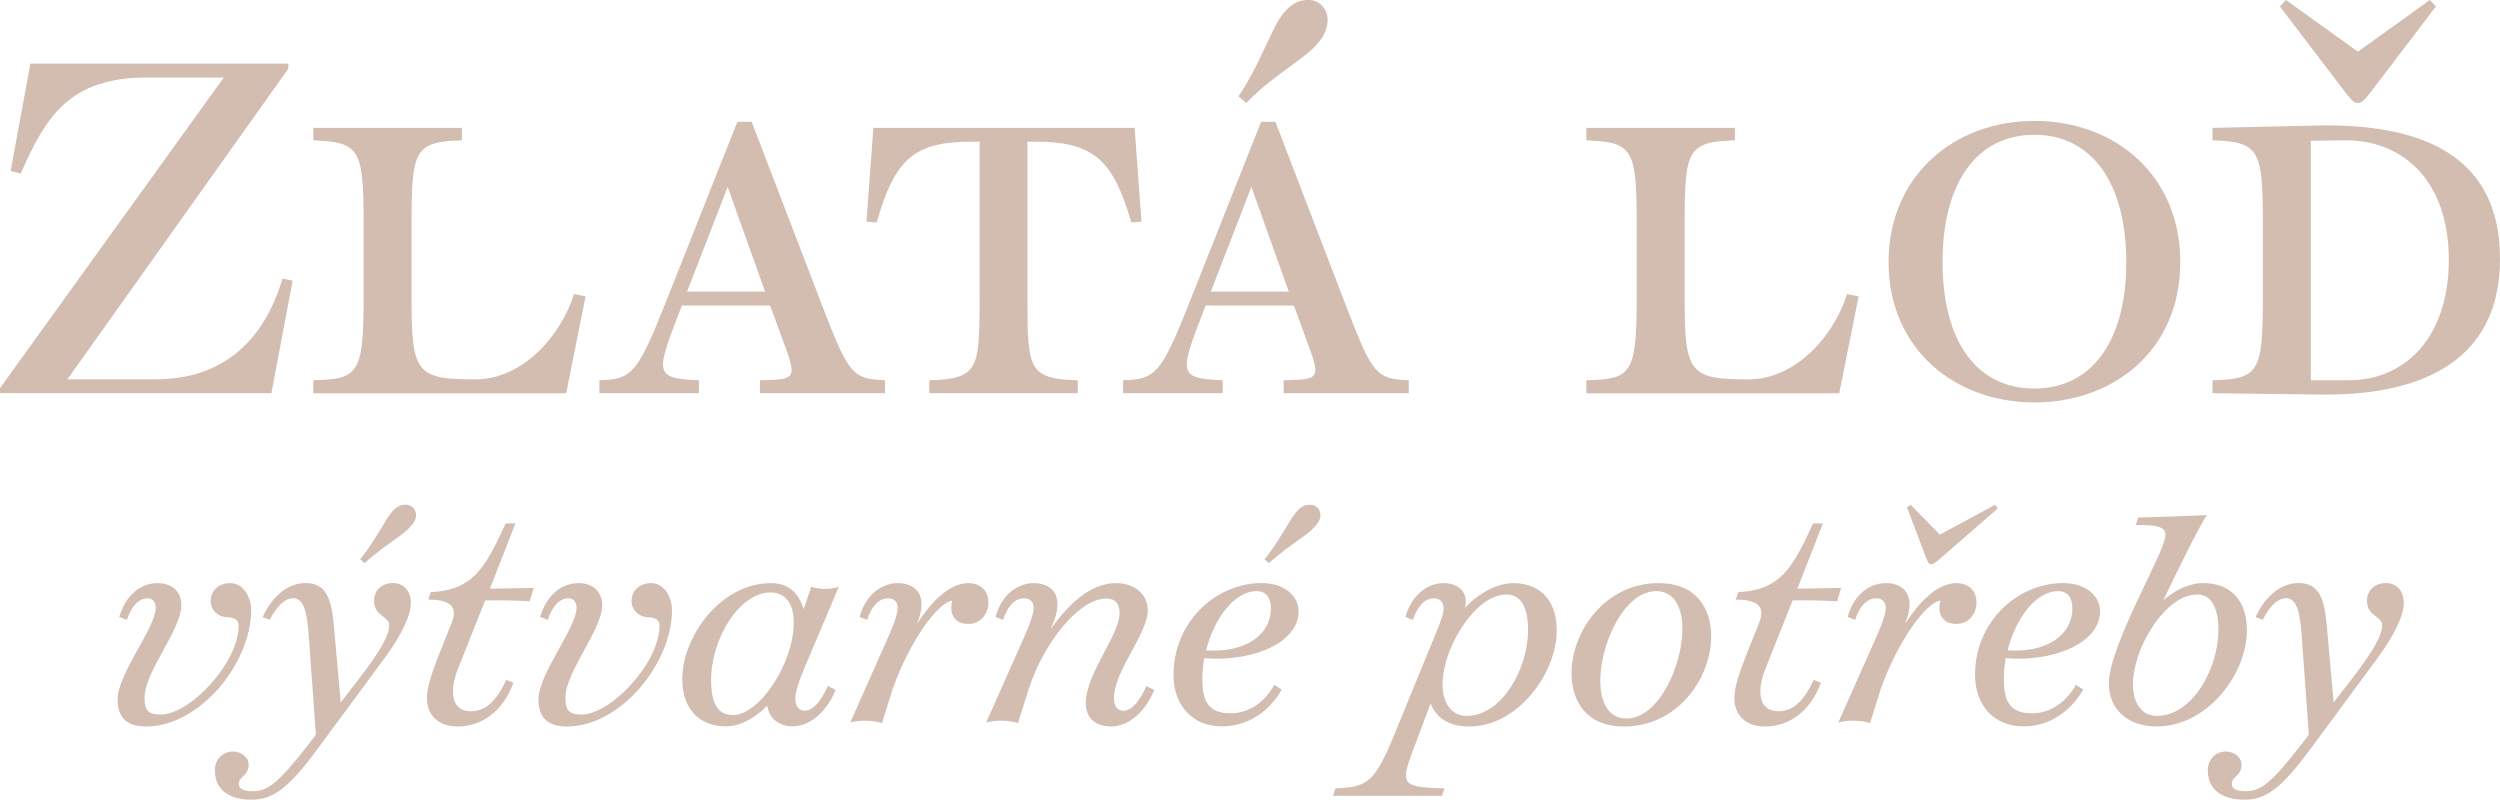
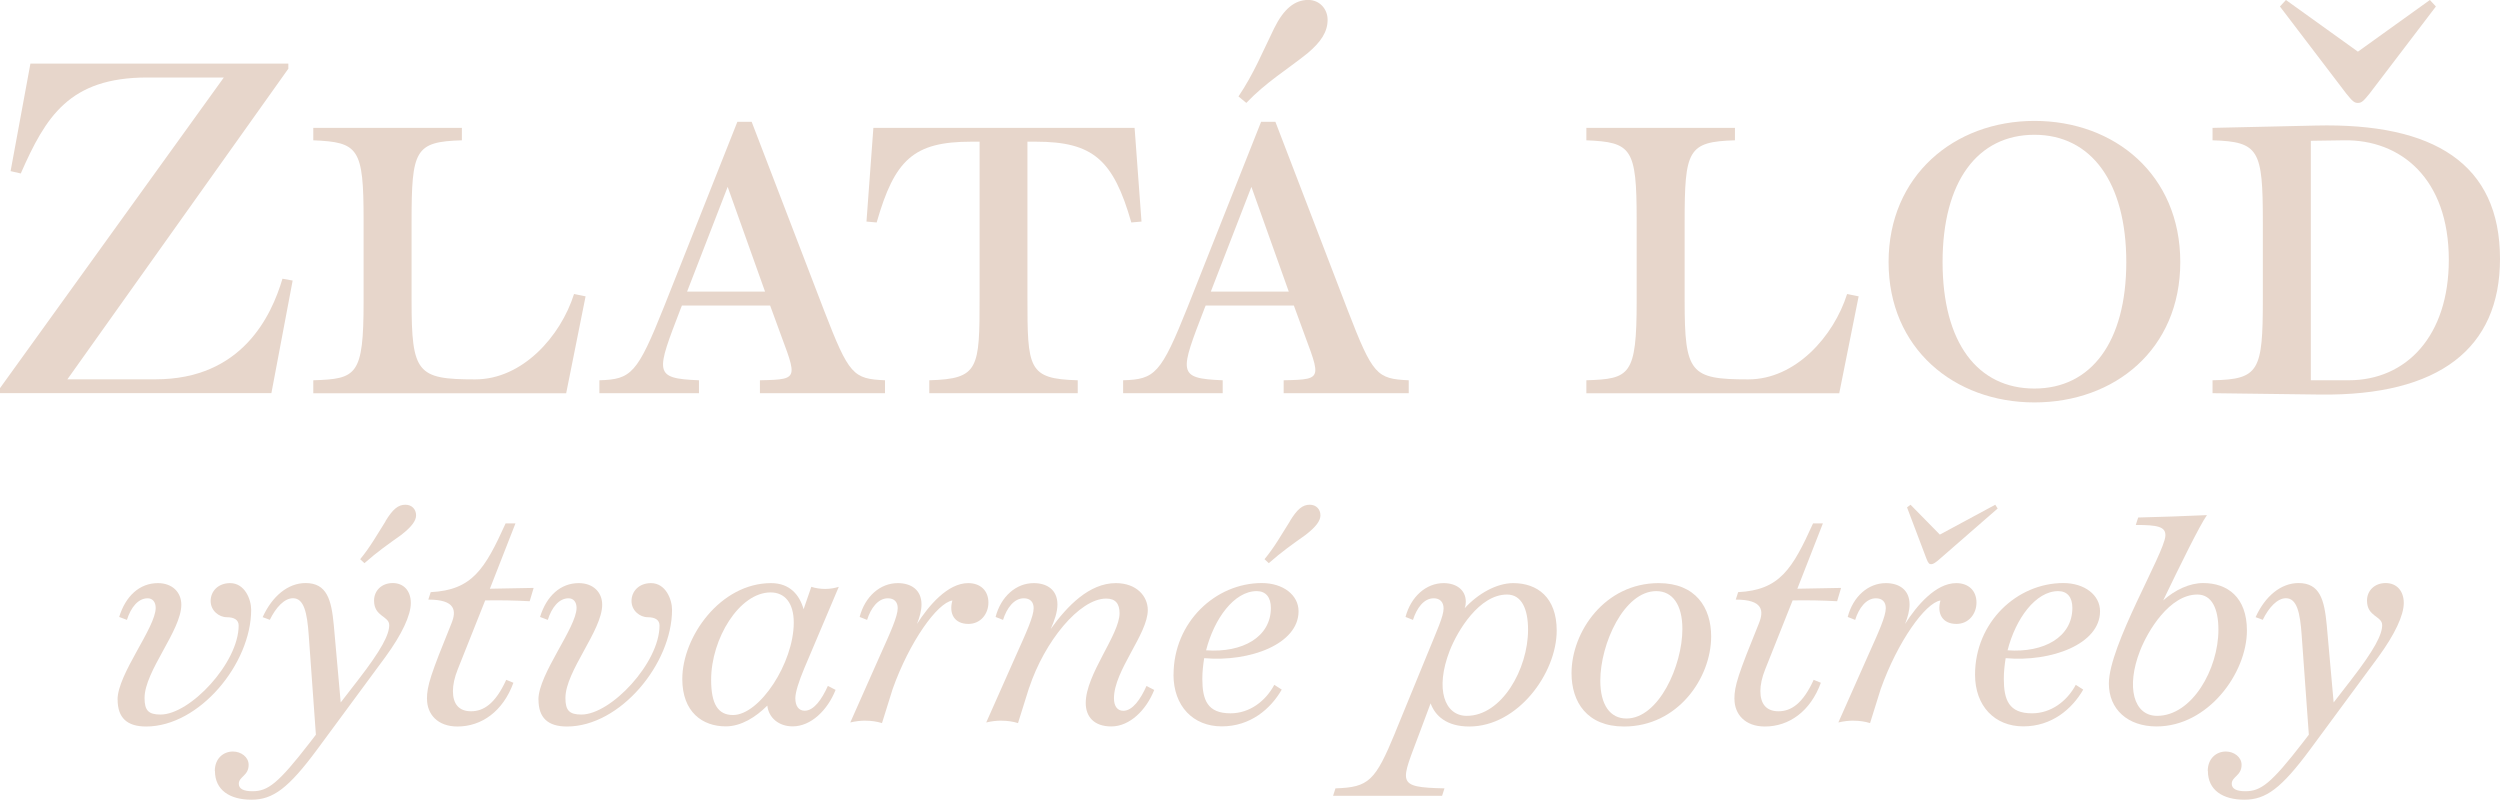
<svg xmlns="http://www.w3.org/2000/svg" id="Vrstva_1" viewBox="0 0 365.79 117.03">
  <defs>
-     <style>.cls-1{fill:#d2bdb0;stroke-width:0px;}</style>
+     <style>.cls-1{fill:#e7d6cb;stroke-width:0px;}</style>
  </defs>
  <path class="cls-1" d="M0,57.53v-.74L32.75,11.34h-11.21c-11.41,0-14.85,5.74-18.5,14.04l-1.49-.34,2.9-15.73h37.74v.74L9.86,55.5h12.9c12.63,0,16.95-9.25,18.57-14.72l1.49.27-3.11,16.47H0Z" />
  <path class="cls-1" d="M45.84,57.53v-1.89c6.35-.2,7.36-.67,7.36-11.55v-11.95c0-10.46-.74-11.34-7.36-11.61v-1.82h21.74v1.82c-6.89.2-7.36,1.42-7.36,11.95v11.55c0,10.53.81,11.48,9.25,11.48h.07c6.89,0,12.49-6.28,14.45-12.49l1.69.34-2.84,14.18h-37Z" />
  <path class="cls-1" d="M87.7,57.53v-1.89c4.66-.13,5.54-.95,9.45-10.74l10.74-27.08h2.09l10.6,27.62c3.65,9.45,4.25,9.99,8.91,10.2v1.89h-18.3v-1.89c6.35-.13,5.33-.2,1.96-9.66l-.47-1.28h-12.9l-.14.34c-3.65,9.52-4.12,10.33,2.63,10.6v1.89h-14.58ZM111.94,42.67l-5.47-15.33-5.94,15.33h11.41Z" />
  <path class="cls-1" d="M135.97,57.53v-1.89c7.29-.2,7.36-1.69,7.36-12.22v-22.69h-1.22c-8.44,0-11.21,2.63-13.84,11.82l-1.49-.13,1.01-13.71h38.22l1.01,13.71-1.49.13c-2.63-9.18-5.6-11.82-13.98-11.82h-1.22v22.69c0,10.53.07,12.02,7.36,12.22v1.89h-21.74Z" />
  <path class="cls-1" d="M164.33,57.53v-1.89c4.66-.13,5.54-.95,9.45-10.74l10.74-27.08h2.09l10.6,27.62c3.65,9.45,4.25,9.99,8.91,10.2v1.89h-18.3v-1.89c6.35-.13,5.33-.2,1.96-9.66l-.47-1.28h-12.9l-.14.34c-3.65,9.52-4.12,10.33,2.63,10.6v1.89h-14.58ZM188.57,42.67l-5.47-15.33-5.94,15.33h11.41ZM182.36,15.06l-1.15-.95c2.23-3.31,3.51-6.48,5.2-9.93,1.42-2.9,3.04-4.19,5-4.19,1.69,0,2.84,1.35,2.84,2.9,0,1.76-.95,3.24-2.97,4.93-3.04,2.43-6.01,4.19-8.91,7.22Z" />
  <path class="cls-1" d="M232.11,57.53v-1.89c6.35-.2,7.36-.67,7.36-11.55v-11.95c0-10.46-.74-11.34-7.36-11.61v-1.82h21.74v1.82c-6.89.2-7.36,1.42-7.36,11.95v11.55c0,10.53.81,11.48,9.25,11.48h.07c6.89,0,12.49-6.28,14.45-12.49l1.69.34-2.84,14.18h-37Z" />
  <path class="cls-1" d="M297.67,58.88c-11.75,0-21.34-7.9-21.34-20.53s9.59-20.66,21.34-20.66,21.34,7.9,21.34,20.66-9.59,20.53-21.34,20.53ZM297.67,56.85c8.3,0,13.44-6.82,13.44-18.5s-5.13-18.63-13.44-18.63-13.44,6.82-13.44,18.63,5.13,18.5,13.44,18.5Z" />
  <path class="cls-1" d="M339.53,57.73l-15.8-.2v-1.89c6.82-.13,7.36-1.35,7.36-11.88v-11.28c0-10.53-.54-11.75-7.36-11.95v-1.82l15.12-.34c17.29-.41,26.94,5.6,26.94,19.51,0,13.1-8.91,20.05-26.27,19.85ZM345,15.06c-.54,0-.81-.27-1.69-1.35l-9.72-12.76.88-.95,10.53,7.56,10.53-7.56.88.95-9.72,12.76c-.88,1.08-1.15,1.35-1.69,1.35ZM338.11,55.64h5.54c8.44,0,14.65-6.48,14.65-17.62,0-11.95-7.09-17.62-15.33-17.49l-4.86.07v35.04Z" />
  <path class="cls-1" d="M17.2,102.36c0-3.74,5.58-10.53,5.58-13.42,0-.82-.43-1.4-1.17-1.4-1.4,0-2.46,1.33-3.04,3.16l-1.13-.43c.94-3.08,3-4.95,5.66-4.95,2.11,0,3.43,1.33,3.43,3.16,0,3.78-5.38,9.71-5.38,13.65,0,1.83.58,2.42,2.34,2.42,4.33,0,11.43-7.57,11.43-13.03,0-.82-.66-1.21-1.72-1.21-1.17,0-2.38-.97-2.38-2.38s1.09-2.61,2.85-2.61c2.15,0,3.08,2.38,3.08,3.9,0,7.88-7.57,17.08-15.37,17.08-2.81,0-4.17-1.29-4.17-3.94Z" />
  <path class="cls-1" d="M31.43,112.81c0-1.83,1.25-2.85,2.65-2.85,1.21,0,2.3.82,2.3,1.95,0,1.6-1.44,1.72-1.44,2.77,0,.74.7,1.09,1.99,1.09,2.26,0,3.74-1.09,8.39-7.1l.9-1.17-1.05-14.59c-.23-3.28-.7-5.38-2.3-5.38-1.25,0-2.5,1.33-3.39,3.16l-1.05-.39c1.4-3.08,3.71-4.99,6.28-4.99,3.12,0,3.78,2.42,4.13,6.16l1.01,11.31,2.54-3.28c3.47-4.48,4.56-6.67,4.56-8.03s-2.22-1.21-2.22-3.59c0-1.48,1.13-2.57,2.73-2.57s2.65,1.13,2.65,2.92-1.29,4.56-3.71,7.88l-9.98,13.53c-4.21,5.69-6.47,7.37-9.63,7.37s-5.34-1.4-5.34-4.21ZM56.39,76.27c1.09-1.79,1.87-2.42,2.93-2.42.94,0,1.56.66,1.56,1.56,0,.74-.59,1.64-2.22,2.89-1.87,1.33-3.43,2.42-5.34,4.1l-.62-.58c1.48-1.79,2.5-3.63,3.71-5.54Z" />
  <path class="cls-1" d="M62.47,102.28c0-1.95.55-3.59,3.59-11.08.74-1.83.62-3.47-3.39-3.47l.35-1.09c6.08-.31,7.92-3.35,10.96-10.06h1.44l-3.74,9.56c2.15-.04,4.25-.08,6.4-.12l-.58,1.95c-2.15-.12-4.33-.16-6.51-.12l-4.02,10.1c-.47,1.17-.7,2.26-.7,3.16,0,1.83.82,2.96,2.65,2.96s3.55-1.09,5.15-4.6l1.05.43c-1.52,4.17-4.64,6.4-8.19,6.4-2.93,0-4.45-1.83-4.45-4.02Z" />
  <path class="cls-1" d="M78.78,102.36c0-3.74,5.58-10.53,5.58-13.42,0-.82-.43-1.4-1.17-1.4-1.4,0-2.46,1.33-3.04,3.16l-1.13-.43c.94-3.08,3-4.95,5.66-4.95,2.11,0,3.43,1.33,3.43,3.16,0,3.78-5.38,9.71-5.38,13.65,0,1.83.58,2.42,2.34,2.42,4.33,0,11.43-7.57,11.43-13.03,0-.82-.66-1.21-1.72-1.21-1.17,0-2.38-.97-2.38-2.38s1.09-2.61,2.85-2.61c2.15,0,3.08,2.38,3.08,3.9,0,7.88-7.57,17.08-15.37,17.08-2.81,0-4.17-1.29-4.17-3.94Z" />
  <path class="cls-1" d="M99.83,99.36c0-6.2,5.58-14.04,12.99-14.04,2.77,0,4.17,1.75,4.76,3.82l1.13-3.28c.58.2,1.33.31,2.03.31s1.4-.12,1.99-.31l-5.07,11.97c-.78,1.87-1.29,3.47-1.29,4.33,0,1.17.51,1.83,1.37,1.83,1.33,0,2.5-1.64,3.39-3.63l1.13.58c-1.17,2.96-3.59,5.34-6.28,5.34-2.03,0-3.51-1.25-3.71-3.04-1.68,1.68-3.82,3.04-6.08,3.04-3.39,0-6.36-2.07-6.36-6.94ZM116.14,91.09c0-2.89-1.33-4.41-3.39-4.41-4.56,0-8.7,6.75-8.7,12.79,0,3.55,1.01,5.15,3.2,5.15,3.9,0,8.89-7.61,8.89-13.53Z" />
  <path class="cls-1" d="M126.67,105.44c-.74,0-1.48.08-2.26.27l4.33-9.75c1.56-3.47,2.61-5.77,2.61-6.98,0-.9-.51-1.44-1.44-1.44-1.44,0-2.5,1.44-3.04,3.16l-1.09-.43c.78-3,3-4.95,5.58-4.95,1.95,0,3.47.98,3.47,3.12,0,.9-.27,1.87-.66,2.85,1.72-2.69,4.49-5.97,7.49-5.97,1.79,0,2.96,1.09,2.96,2.85,0,1.64-1.13,3.12-2.93,3.12-2.03,0-2.89-1.48-2.34-3.43-2.22.35-6.28,6.04-8.74,12.95l-1.56,4.99c-.74-.23-1.56-.35-2.38-.35Z" />
  <path class="cls-1" d="M146.56,105.44c-.74,0-1.48.08-2.26.27l4.33-9.75c1.56-3.47,2.61-5.77,2.61-6.98,0-.9-.51-1.44-1.44-1.44-1.44,0-2.5,1.44-3.04,3.16l-1.09-.43c.78-3,3-4.95,5.58-4.95,1.95,0,3.47.98,3.47,3.12,0,1.13-.43,2.34-.98,3.59,2.42-3.39,5.66-6.71,9.52-6.71,3.08,0,4.68,1.95,4.68,3.94,0,3.51-4.95,8.85-4.95,12.91,0,1.17.51,1.83,1.37,1.83,1.33,0,2.5-1.64,3.39-3.63l1.13.58c-1.17,2.96-3.59,5.34-6.28,5.34-2.54,0-3.74-1.44-3.74-3.43,0-4.21,4.95-9.98,4.95-13.14,0-1.37-.58-2.14-1.95-2.14-3.94,0-9.05,6.32-11.27,13.03v-.04l-1.64,5.23c-.74-.23-1.56-.35-2.38-.35Z" />
  <path class="cls-1" d="M171.71,98.73c0-7.72,6.16-13.42,12.91-13.42,3.12,0,5.38,1.75,5.38,4.13,0,4.8-7.14,7.45-13.81,6.86-.16,1.01-.27,2.03-.27,3,0,3.12.74,5.07,4.13,5.07,2.77,0,5.11-1.76,6.4-4.17l1.09.7c-1.64,2.85-4.6,5.38-8.78,5.38s-7.06-2.96-7.06-7.57ZM176.47,95.15c5.34.39,9.48-1.95,9.48-6.2,0-1.56-.74-2.46-2.07-2.46-3.31,0-6.24,4.06-7.41,8.66ZM188.72,76.27c1.09-1.79,1.87-2.42,2.92-2.42.94,0,1.56.66,1.56,1.56,0,.74-.58,1.64-2.22,2.89-1.87,1.33-3.43,2.42-5.34,4.1l-.62-.58c1.48-1.79,2.5-3.63,3.71-5.54Z" />
  <path class="cls-1" d="M204.16,107.12l4.64-11.31c1.44-3.55,2.42-5.62,2.42-6.79,0-.94-.55-1.48-1.44-1.48-1.48,0-2.5,1.48-3.04,3.16l-1.09-.43c.78-2.96,3-4.95,5.58-4.95,1.79,0,3.24.94,3.24,2.73,0,.27-.04.58-.16.94,1.95-2.14,4.68-3.67,7.1-3.67,3.51,0,6.36,2.07,6.36,6.94,0,6.24-5.69,14.04-12.79,14.04-3.32,0-4.99-1.56-5.66-3.39l-1.56,4.17c-2.77,7.49-3.71,8.11,3.59,8.27l-.35,1.09h-15.95l.35-1.09c4.88-.16,5.81-1.05,8.77-8.23ZM223.58,92.14c0-3.04-.94-5.15-3.08-5.15-4.06,0-7.25,5.3-8.39,8.23-2.18,5.62-.74,9.52,2.5,9.52,5.11,0,8.97-6.83,8.97-12.6Z" />
  <path class="cls-1" d="M229.94,98.5c0-6.08,4.88-13.18,12.75-13.18,5.42,0,7.68,3.59,7.68,7.8,0,6.08-4.88,13.18-12.75,13.18-5.42,0-7.68-3.59-7.68-7.8ZM246.16,92.03c0-3.55-1.44-5.54-3.82-5.54-4.72,0-8.19,7.72-8.19,13.1,0,3.55,1.44,5.54,3.82,5.54,4.72,0,8.19-7.72,8.19-13.1Z" />
  <path class="cls-1" d="M253.77,102.28c0-1.95.55-3.59,3.59-11.08.74-1.83.62-3.47-3.39-3.47l.35-1.09c6.08-.31,7.92-3.35,10.96-10.06h1.44l-3.74,9.56c2.15-.04,4.25-.08,6.4-.12l-.58,1.95c-2.15-.12-4.33-.16-6.51-.12l-4.02,10.1c-.47,1.17-.7,2.26-.7,3.16,0,1.83.82,2.96,2.65,2.96s3.55-1.09,5.15-4.6l1.05.43c-1.52,4.17-4.64,6.4-8.19,6.4-2.93,0-4.45-1.83-4.45-4.02Z" />
  <path class="cls-1" d="M271.24,105.44c-.74,0-1.48.08-2.26.27l4.33-9.75c1.56-3.47,2.61-5.77,2.61-6.98,0-.9-.51-1.44-1.44-1.44-1.44,0-2.5,1.44-3.04,3.16l-1.09-.43c.78-3,3-4.95,5.58-4.95,1.95,0,3.47.98,3.47,3.12,0,.9-.27,1.87-.66,2.85,1.72-2.69,4.48-5.97,7.49-5.97,1.79,0,2.96,1.09,2.96,2.85,0,1.64-1.13,3.12-2.93,3.12-2.03,0-2.89-1.48-2.34-3.43-2.22.35-6.28,6.04-8.74,12.95l-1.56,4.99c-.74-.23-1.56-.35-2.38-.35ZM281.88,81.77l-2.85-7.53.51-.39,4.29,4.37,8.11-4.37.35.55-8.46,7.37c-.62.55-.98.78-1.25.78s-.43-.08-.7-.78Z" />
  <path class="cls-1" d="M288.98,98.73c0-7.72,6.16-13.42,12.91-13.42,3.12,0,5.38,1.75,5.38,4.13,0,4.8-7.14,7.45-13.81,6.86-.16,1.01-.27,2.03-.27,3,0,3.12.74,5.07,4.13,5.07,2.77,0,5.11-1.76,6.4-4.17l1.09.7c-1.64,2.85-4.6,5.38-8.77,5.38s-7.06-2.96-7.06-7.57ZM293.74,95.15c5.34.39,9.48-1.95,9.48-6.2,0-1.56-.74-2.46-2.07-2.46-3.31,0-6.24,4.06-7.41,8.66Z" />
  <path class="cls-1" d="M308.56,100.02c0-5.58,8.11-19.03,8.27-21.61.08-1.37-1.17-1.6-4.33-1.6l.35-1.09c3.35-.08,6.71-.2,10.06-.35-1.05,1.48-3.94,7.37-6.4,12.48,1.76-1.56,3.86-2.54,5.85-2.54,3.55,0,6.4,2.07,6.4,6.94,0,6.24-5.69,14.04-13.22,14.04-4.21,0-6.98-2.5-6.98-6.28ZM324.59,92.14c0-3.04-.94-5.15-3.08-5.15-4.06,0-7.25,5.3-8.39,8.23-2.07,5.3-.94,9.52,2.5,9.52,5.11,0,8.97-6.83,8.97-12.6Z" />
  <path class="cls-1" d="M323.03,112.81c0-1.83,1.25-2.85,2.65-2.85,1.21,0,2.3.82,2.3,1.95,0,1.6-1.44,1.72-1.44,2.77,0,.74.7,1.09,1.99,1.09,2.26,0,3.74-1.09,8.39-7.1l.9-1.17-1.05-14.59c-.23-3.28-.7-5.38-2.3-5.38-1.25,0-2.5,1.33-3.39,3.16l-1.05-.39c1.4-3.08,3.71-4.99,6.28-4.99,3.12,0,3.78,2.42,4.13,6.16l1.01,11.31,2.54-3.28c3.47-4.48,4.56-6.67,4.56-8.03s-2.22-1.21-2.22-3.59c0-1.48,1.13-2.57,2.73-2.57s2.65,1.13,2.65,2.92-1.29,4.56-3.71,7.88l-9.98,13.53c-4.21,5.69-6.47,7.37-9.63,7.37s-5.34-1.4-5.34-4.21Z" />
</svg>
